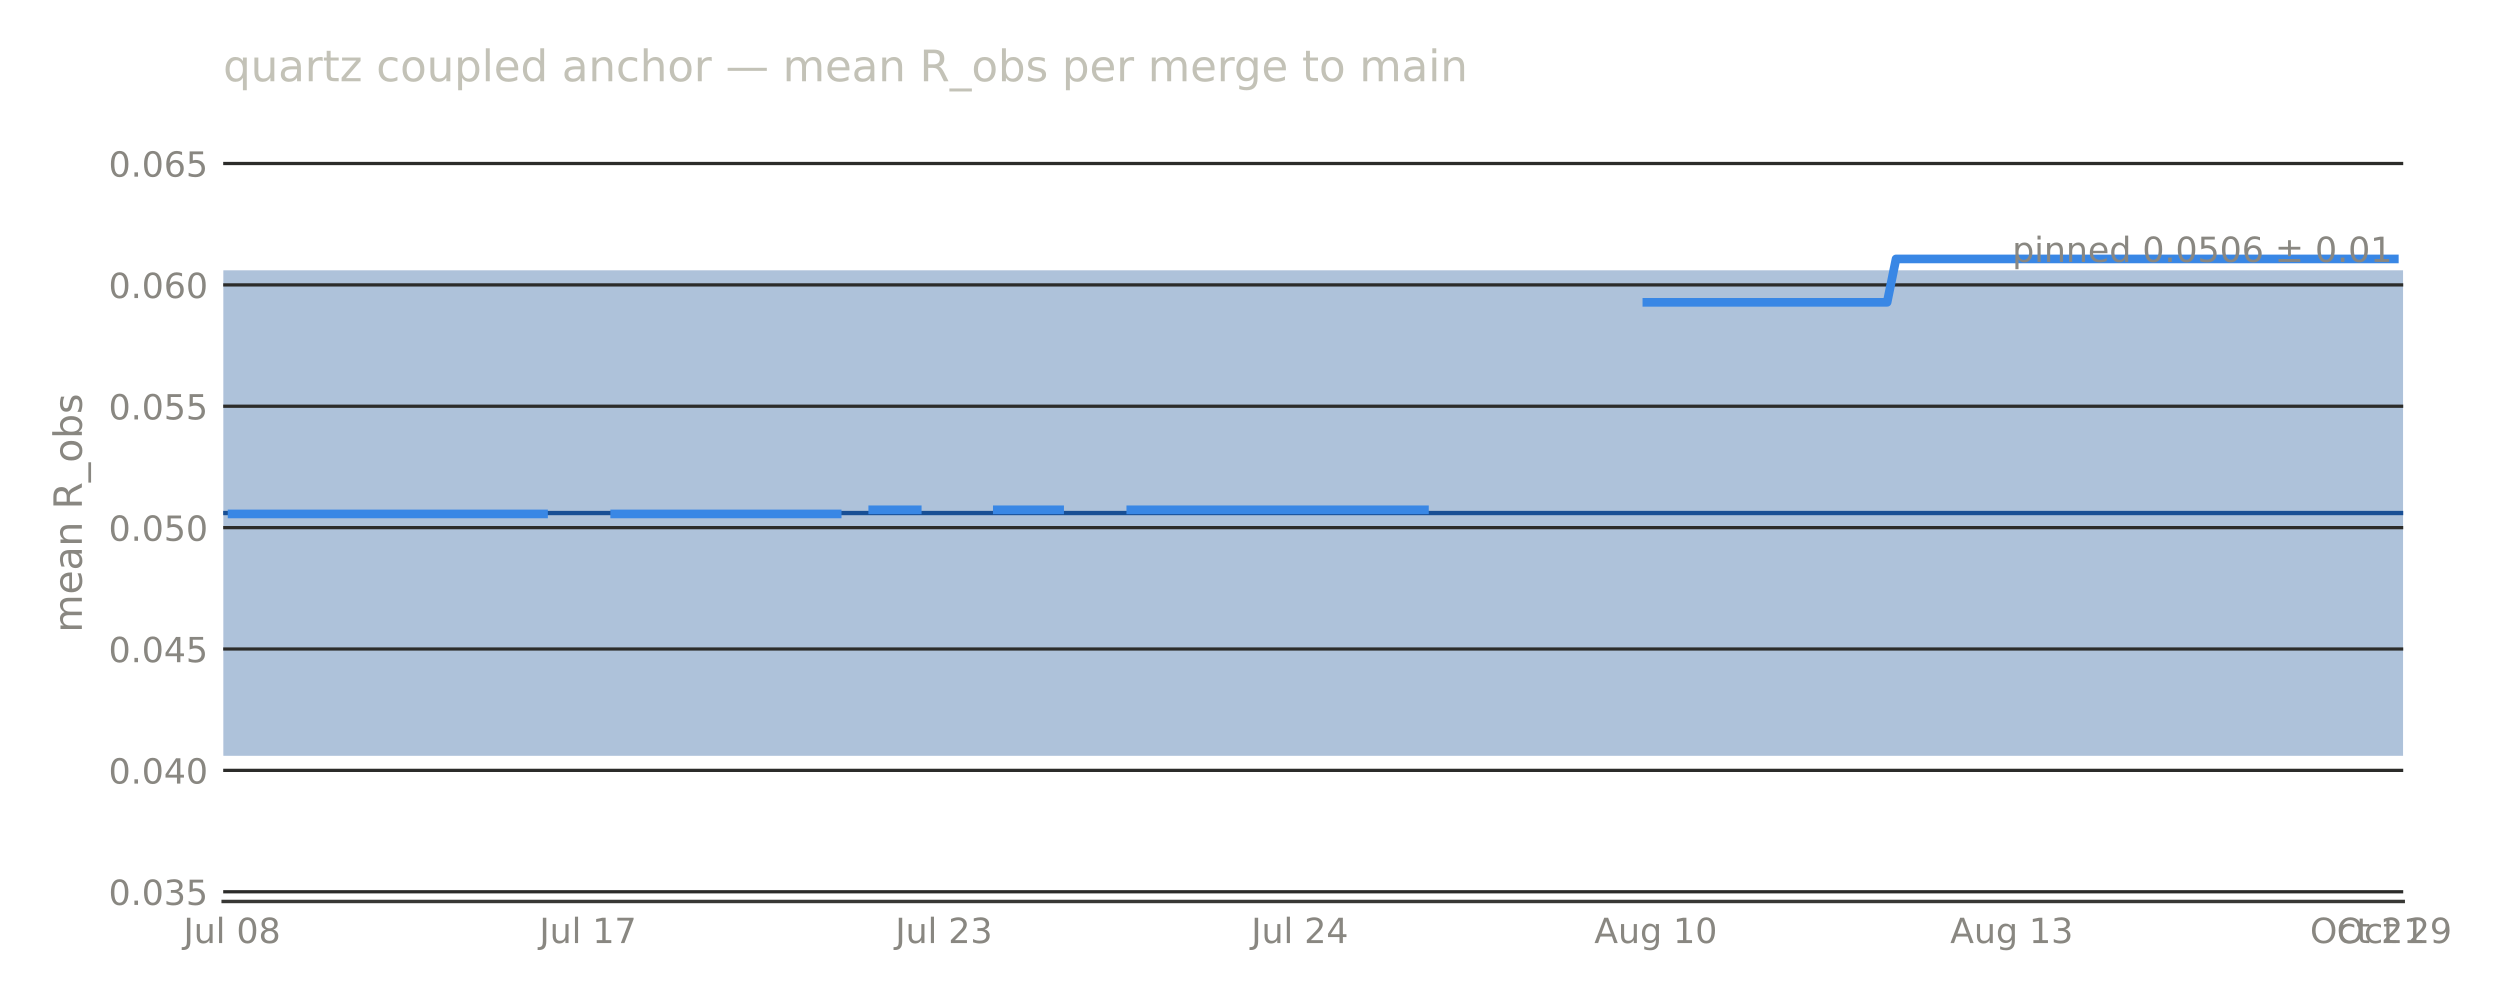
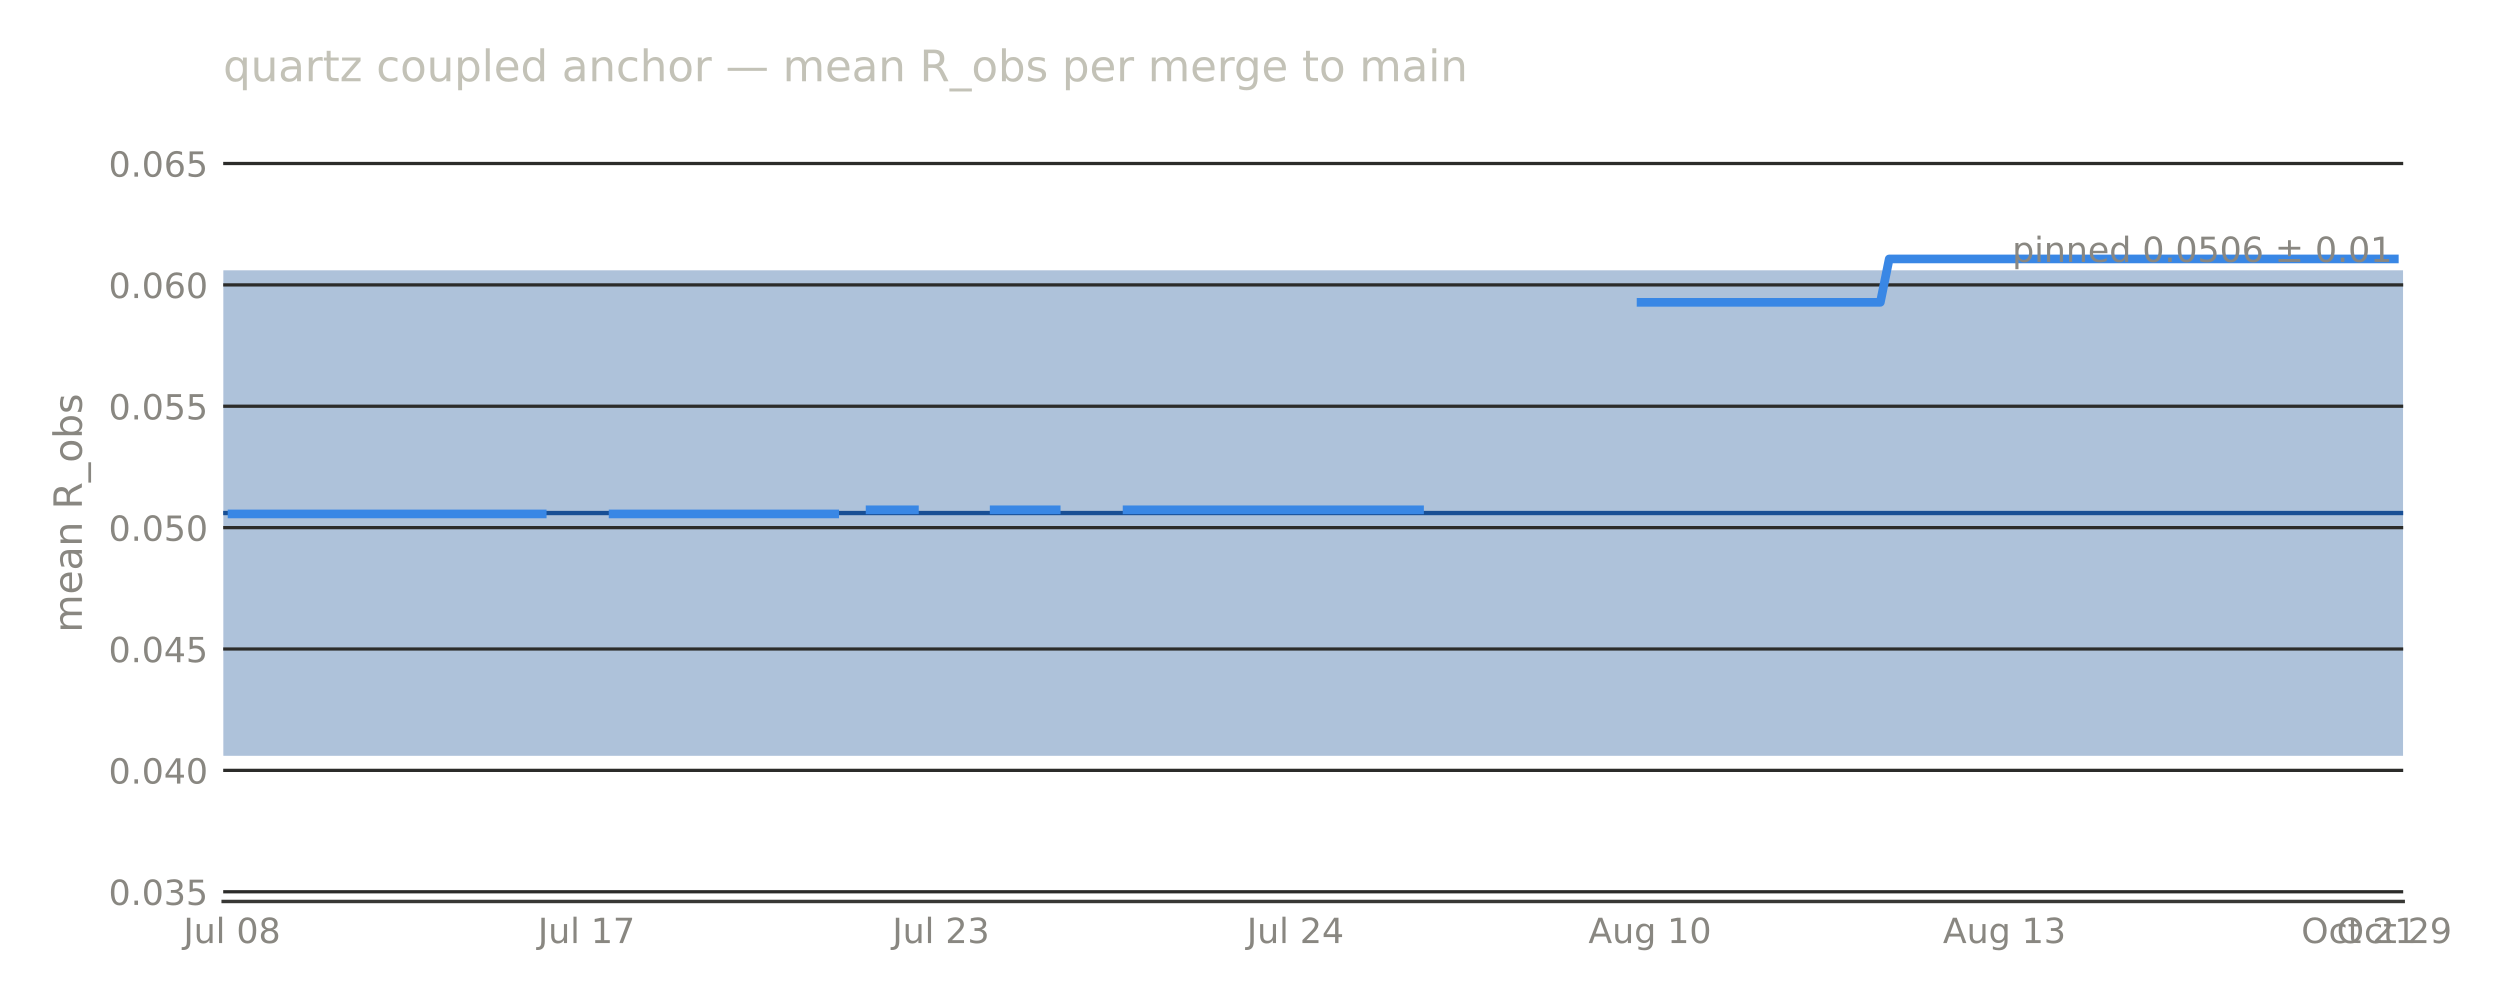
<svg xmlns="http://www.w3.org/2000/svg" width="576pt" height="230.4pt" viewBox="0 0 576 230.4" version="1.1">
  <defs>
    <style type="text/css">*{stroke-linejoin: round; stroke-linecap: butt}</style>
  </defs>
  <g id="figure_1">
    <g id="patch_1">
      <path d="M 0 230.4  L 576 230.4  L 576 0  L 0 0  L 0 230.4  z " style="fill: none; opacity: 0" />
    </g>
    <g id="axes_1">
      <g id="patch_2">
-         <path d="M 51.422 207.698  L 553.702 207.698  L 553.702 28.72  L 51.422 28.72  L 51.422 207.698  z " style="fill: none" />
+         <path d="M 51.422 207.698  L 553.695 207.698  L 553.695 28.72  L 51.422 28.72  L 51.422 207.698  z " style="fill: none" />
      </g>
      <g id="patch_3">
-         <path d="M 51.422 174.14  L 553.702 174.14  L 553.702 62.278  L 51.422 62.278  z " clip-path="url(#p2b10f6b2d8)" style="fill: #184f95; opacity: 0.35" />
+         <path d="M 51.422 174.14  L 553.695 174.14  L 553.695 62.278  L 51.422 62.278  z " clip-path="url(#p1acc44017b)" style="fill: #184f95; opacity: 0.35" />
      </g>
      <g id="matplotlib.axis_1">
        <g id="xtick_1">
          <g id="line2d_1" />
          <g id="text_1">
-             <text style="font-size: 8px; font-family: 'DejaVu Sans', 'Bitstream Vera Sans', 'Computer Modern Sans Serif', 'Lucida Grande', 'Verdana', 'Geneva', 'Lucid', 'Arial', 'Helvetica', 'Avant Garde', sans-serif; text-anchor: middle; fill: #898781" x="53.472" y="217.277" transform="rotate(-0 53.47223 217.2769)">Jul 08</text>
+             <text style="font-size: 8px; font-family: 'DejaVu Sans', 'Bitstream Vera Sans', 'Computer Modern Sans Serif', 'Lucida Grande', 'Verdana', 'Geneva', 'Lucid', 'Arial', 'Helvetica', 'Avant Garde', sans-serif; text-anchor: middle; fill: #898781" x="53.464" y="217.277" transform="rotate(-0 53.46387 217.2769)">Jul 08</text>
          </g>
        </g>
        <g id="xtick_2">
          <g id="line2d_2" />
          <g id="text_2">
-             <text style="font-size: 8px; font-family: 'DejaVu Sans', 'Bitstream Vera Sans', 'Computer Modern Sans Serif', 'Lucida Grande', 'Verdana', 'Geneva', 'Lucid', 'Arial', 'Helvetica', 'Avant Garde', sans-serif; text-anchor: middle; fill: #898781" x="135.477" y="217.277" transform="rotate(-0 135.4771 217.2769)">Jul 17</text>
+             <text style="font-size: 8px; font-family: 'DejaVu Sans', 'Bitstream Vera Sans', 'Computer Modern Sans Serif', 'Lucida Grande', 'Verdana', 'Geneva', 'Lucid', 'Arial', 'Helvetica', 'Avant Garde', sans-serif; text-anchor: middle; fill: #898781" x="135.134" y="217.277" transform="rotate(-0 135.1342 217.2769)">Jul 17</text>
          </g>
        </g>
        <g id="xtick_3">
          <g id="line2d_3" />
          <g id="text_3">
-             <text style="font-size: 8px; font-family: 'DejaVu Sans', 'Bitstream Vera Sans', 'Computer Modern Sans Serif', 'Lucida Grande', 'Verdana', 'Geneva', 'Lucid', 'Arial', 'Helvetica', 'Avant Garde', sans-serif; text-anchor: middle; fill: #898781" x="217.482" y="217.277" transform="rotate(-0 217.482 217.2769)">Jul 23</text>
+             <text style="font-size: 8px; font-family: 'DejaVu Sans', 'Bitstream Vera Sans', 'Computer Modern Sans Serif', 'Lucida Grande', 'Verdana', 'Geneva', 'Lucid', 'Arial', 'Helvetica', 'Avant Garde', sans-serif; text-anchor: middle; fill: #898781" x="216.805" y="217.277" transform="rotate(-0 216.8045 217.2769)">Jul 23</text>
          </g>
        </g>
        <g id="xtick_4">
          <g id="line2d_4" />
          <g id="text_4">
-             <text style="font-size: 8px; font-family: 'DejaVu Sans', 'Bitstream Vera Sans', 'Computer Modern Sans Serif', 'Lucida Grande', 'Verdana', 'Geneva', 'Lucid', 'Arial', 'Helvetica', 'Avant Garde', sans-serif; text-anchor: middle; fill: #898781" x="299.487" y="217.277" transform="rotate(-0 299.4869 217.2769)">Jul 24</text>
+             <text style="font-size: 8px; font-family: 'DejaVu Sans', 'Bitstream Vera Sans', 'Computer Modern Sans Serif', 'Lucida Grande', 'Verdana', 'Geneva', 'Lucid', 'Arial', 'Helvetica', 'Avant Garde', sans-serif; text-anchor: middle; fill: #898781" x="298.475" y="217.277" transform="rotate(-0 298.4749 217.2769)">Jul 24</text>
          </g>
        </g>
        <g id="xtick_5">
          <g id="line2d_5" />
          <g id="text_5">
-             <text style="font-size: 8px; font-family: 'DejaVu Sans', 'Bitstream Vera Sans', 'Computer Modern Sans Serif', 'Lucida Grande', 'Verdana', 'Geneva', 'Lucid', 'Arial', 'Helvetica', 'Avant Garde', sans-serif; text-anchor: middle; fill: #898781" x="381.492" y="217.276" transform="rotate(-0 381.4918 217.2763)">Aug 10</text>
+             <text style="font-size: 8px; font-family: 'DejaVu Sans', 'Bitstream Vera Sans', 'Computer Modern Sans Serif', 'Lucida Grande', 'Verdana', 'Geneva', 'Lucid', 'Arial', 'Helvetica', 'Avant Garde', sans-serif; text-anchor: middle; fill: #898781" x="380.145" y="217.276" transform="rotate(-0 380.1452 217.2763)">Aug 10</text>
          </g>
        </g>
        <g id="xtick_6">
          <g id="line2d_6" />
          <g id="text_6">
-             <text style="font-size: 8px; font-family: 'DejaVu Sans', 'Bitstream Vera Sans', 'Computer Modern Sans Serif', 'Lucida Grande', 'Verdana', 'Geneva', 'Lucid', 'Arial', 'Helvetica', 'Avant Garde', sans-serif; text-anchor: middle; fill: #898781" x="463.497" y="217.276" transform="rotate(-0 463.4967 217.2763)">Aug 13</text>
+             <text style="font-size: 8px; font-family: 'DejaVu Sans', 'Bitstream Vera Sans', 'Computer Modern Sans Serif', 'Lucida Grande', 'Verdana', 'Geneva', 'Lucid', 'Arial', 'Helvetica', 'Avant Garde', sans-serif; text-anchor: middle; fill: #898781" x="461.816" y="217.276" transform="rotate(-0 461.8155 217.2763)">Aug 13</text>
          </g>
        </g>
        <g id="xtick_7">
          <g id="line2d_7" />
          <g id="text_7">
-             <text style="font-size: 8px; font-family: 'DejaVu Sans', 'Bitstream Vera Sans', 'Computer Modern Sans Serif', 'Lucida Grande', 'Verdana', 'Geneva', 'Lucid', 'Arial', 'Helvetica', 'Avant Garde', sans-serif; text-anchor: middle; fill: #898781" x="545.502" y="217.276" transform="rotate(-0 545.5016 217.2763)">Oct 21</text>
+             <text style="font-size: 8px; font-family: 'DejaVu Sans', 'Bitstream Vera Sans', 'Computer Modern Sans Serif', 'Lucida Grande', 'Verdana', 'Geneva', 'Lucid', 'Arial', 'Helvetica', 'Avant Garde', sans-serif; text-anchor: middle; fill: #898781" x="543.486" y="217.276" transform="rotate(-0 543.4858 217.2763)">Oct 21</text>
          </g>
        </g>
        <g id="xtick_8">
          <g id="line2d_8" />
          <g id="text_8">
-             <text style="font-size: 8px; font-family: 'DejaVu Sans', 'Bitstream Vera Sans', 'Computer Modern Sans Serif', 'Lucida Grande', 'Verdana', 'Geneva', 'Lucid', 'Arial', 'Helvetica', 'Avant Garde', sans-serif; text-anchor: middle; fill: #898781" x="551.652" y="217.276" transform="rotate(-0 551.6519 217.2763)">Oct 29</text>
+             <text style="font-size: 8px; font-family: 'DejaVu Sans', 'Bitstream Vera Sans', 'Computer Modern Sans Serif', 'Lucida Grande', 'Verdana', 'Geneva', 'Lucid', 'Arial', 'Helvetica', 'Avant Garde', sans-serif; text-anchor: middle; fill: #898781" x="551.653" y="217.276" transform="rotate(-0 551.6529 217.2763)">Oct 29</text>
          </g>
        </g>
      </g>
      <g id="matplotlib.axis_2">
        <g id="ytick_1">
          <g id="line2d_9">
-             <path d="M 51.422 205.461  L 553.702 205.461  " clip-path="url(#p2b10f6b2d8)" style="fill: none; stroke: #2c2c2a; stroke-width: 0.75; stroke-linecap: square" />
+             <path d="M 51.422 205.461  L 553.695 205.461  " clip-path="url(#p1acc44017b)" style="fill: none; stroke: #2c2c2a; stroke-width: 0.75; stroke-linecap: square" />
          </g>
          <g id="line2d_10" />
          <g id="text_9">
            <text style="font-size: 8px; font-family: 'DejaVu Sans', 'Bitstream Vera Sans', 'Computer Modern Sans Serif', 'Lucida Grande', 'Verdana', 'Geneva', 'Lucid', 'Arial', 'Helvetica', 'Avant Garde', sans-serif; text-anchor: end; fill: #898781" x="47.922" y="208.5" transform="rotate(-0 47.92211 208.5)">0.035</text>
          </g>
        </g>
        <g id="ytick_2">
          <g id="line2d_11">
-             <path d="M 51.422 177.496  L 553.702 177.496  " clip-path="url(#p2b10f6b2d8)" style="fill: none; stroke: #2c2c2a; stroke-width: 0.75; stroke-linecap: square" />
+             <path d="M 51.422 177.496  L 553.695 177.496  " clip-path="url(#p1acc44017b)" style="fill: none; stroke: #2c2c2a; stroke-width: 0.75; stroke-linecap: square" />
          </g>
          <g id="line2d_12" />
          <g id="text_10">
            <text style="font-size: 8px; font-family: 'DejaVu Sans', 'Bitstream Vera Sans', 'Computer Modern Sans Serif', 'Lucida Grande', 'Verdana', 'Geneva', 'Lucid', 'Arial', 'Helvetica', 'Avant Garde', sans-serif; text-anchor: end; fill: #898781" x="47.922" y="180.535" transform="rotate(-0 47.92211 180.5346)">0.040</text>
          </g>
        </g>
        <g id="ytick_3">
          <g id="line2d_13">
-             <path d="M 51.422 149.53  L 553.702 149.53  " clip-path="url(#p2b10f6b2d8)" style="fill: none; stroke: #2c2c2a; stroke-width: 0.75; stroke-linecap: square" />
+             <path d="M 51.422 149.53  L 553.695 149.53  " clip-path="url(#p1acc44017b)" style="fill: none; stroke: #2c2c2a; stroke-width: 0.75; stroke-linecap: square" />
          </g>
          <g id="line2d_14" />
          <g id="text_11">
            <text style="font-size: 8px; font-family: 'DejaVu Sans', 'Bitstream Vera Sans', 'Computer Modern Sans Serif', 'Lucida Grande', 'Verdana', 'Geneva', 'Lucid', 'Arial', 'Helvetica', 'Avant Garde', sans-serif; text-anchor: end; fill: #898781" x="47.922" y="152.569" transform="rotate(-0 47.92211 152.5693)">0.045</text>
          </g>
        </g>
        <g id="ytick_4">
          <g id="line2d_15">
-             <path d="M 51.422 121.565  L 553.702 121.565  " clip-path="url(#p2b10f6b2d8)" style="fill: none; stroke: #2c2c2a; stroke-width: 0.75; stroke-linecap: square" />
+             <path d="M 51.422 121.565  L 553.695 121.565  " clip-path="url(#p1acc44017b)" style="fill: none; stroke: #2c2c2a; stroke-width: 0.75; stroke-linecap: square" />
          </g>
          <g id="line2d_16" />
          <g id="text_12">
            <text style="font-size: 8px; font-family: 'DejaVu Sans', 'Bitstream Vera Sans', 'Computer Modern Sans Serif', 'Lucida Grande', 'Verdana', 'Geneva', 'Lucid', 'Arial', 'Helvetica', 'Avant Garde', sans-serif; text-anchor: end; fill: #898781" x="47.922" y="124.604" transform="rotate(-0 47.92211 124.604)">0.050</text>
          </g>
        </g>
        <g id="ytick_5">
          <g id="line2d_17">
-             <path d="M 51.422 93.6  L 553.702 93.6  " clip-path="url(#p2b10f6b2d8)" style="fill: none; stroke: #2c2c2a; stroke-width: 0.75; stroke-linecap: square" />
+             <path d="M 51.422 93.6  L 553.695 93.6  " clip-path="url(#p1acc44017b)" style="fill: none; stroke: #2c2c2a; stroke-width: 0.75; stroke-linecap: square" />
          </g>
          <g id="line2d_18" />
          <g id="text_13">
            <text style="font-size: 8px; font-family: 'DejaVu Sans', 'Bitstream Vera Sans', 'Computer Modern Sans Serif', 'Lucida Grande', 'Verdana', 'Geneva', 'Lucid', 'Arial', 'Helvetica', 'Avant Garde', sans-serif; text-anchor: end; fill: #898781" x="47.922" y="96.639" transform="rotate(-0 47.92211 96.63863)">0.055</text>
          </g>
        </g>
        <g id="ytick_6">
          <g id="line2d_19">
-             <path d="M 51.422 65.634  L 553.702 65.634  " clip-path="url(#p2b10f6b2d8)" style="fill: none; stroke: #2c2c2a; stroke-width: 0.75; stroke-linecap: square" />
+             <path d="M 51.422 65.634  L 553.695 65.634  " clip-path="url(#p1acc44017b)" style="fill: none; stroke: #2c2c2a; stroke-width: 0.75; stroke-linecap: square" />
          </g>
          <g id="line2d_20" />
          <g id="text_14">
            <text style="font-size: 8px; font-family: 'DejaVu Sans', 'Bitstream Vera Sans', 'Computer Modern Sans Serif', 'Lucida Grande', 'Verdana', 'Geneva', 'Lucid', 'Arial', 'Helvetica', 'Avant Garde', sans-serif; text-anchor: end; fill: #898781" x="47.922" y="68.673" transform="rotate(-0 47.92211 68.6733)">0.060</text>
          </g>
        </g>
        <g id="ytick_7">
          <g id="line2d_21">
-             <path d="M 51.422 37.669  L 553.702 37.669  " clip-path="url(#p2b10f6b2d8)" style="fill: none; stroke: #2c2c2a; stroke-width: 0.75; stroke-linecap: square" />
+             <path d="M 51.422 37.669  L 553.695 37.669  " clip-path="url(#p1acc44017b)" style="fill: none; stroke: #2c2c2a; stroke-width: 0.75; stroke-linecap: square" />
          </g>
          <g id="line2d_22" />
          <g id="text_15">
            <text style="font-size: 8px; font-family: 'DejaVu Sans', 'Bitstream Vera Sans', 'Computer Modern Sans Serif', 'Lucida Grande', 'Verdana', 'Geneva', 'Lucid', 'Arial', 'Helvetica', 'Avant Garde', sans-serif; text-anchor: end; fill: #898781" x="47.922" y="40.708" transform="rotate(-0 47.92211 40.70797)">0.065</text>
          </g>
        </g>
        <g id="text_16">
          <text style="font-size: 9px; font-family: 'DejaVu Sans', 'Bitstream Vera Sans', 'Computer Modern Sans Serif', 'Lucida Grande', 'Verdana', 'Geneva', 'Lucid', 'Arial', 'Helvetica', 'Avant Garde', sans-serif; text-anchor: middle; fill: #898781" x="18.858" y="118.209" transform="rotate(-90 18.8575 118.2091)">mean R_obs</text>
        </g>
      </g>
      <g id="line2d_23">
-         <path d="M 51.422 118.209  L 553.702 118.209  " clip-path="url(#p2b10f6b2d8)" style="fill: none; stroke: #184f95; stroke-linecap: square" />
+         <path d="M 51.422 118.209  L 553.695 118.209  " clip-path="url(#p1acc44017b)" style="fill: none; stroke: #184f95; stroke-linecap: square" />
      </g>
      <g id="patch_4">
-         <path d="M 51.422 207.698  L 553.702 207.698  " style="fill: none; stroke: #383835; stroke-width: 0.8; stroke-linejoin: miter; stroke-linecap: square" />
+         <path d="M 51.422 207.698  L 553.695 207.698  " style="fill: none; stroke: #383835; stroke-width: 0.8; stroke-linejoin: miter; stroke-linecap: square" />
      </g>
      <g id="line2d_24">
-         <path d="M 53.472 118.409  L 125.227 118.409  M 141.627 118.409  L 192.881 118.409  M 201.081 117.455  L 211.332 117.455  M 229.783 117.455  L 244.134 117.455  M 260.535 117.455  L 328.189 117.455  M 379.442 69.652  L 434.795 69.652  L 436.845 59.661  L 551.652 59.661  L 551.652 59.661  " clip-path="url(#p2b10f6b2d8)" style="fill: none; stroke: #3987e5; stroke-width: 2; stroke-linecap: square" />
+         <path d="M 53.464 118.409  L 124.925 118.409  M 141.259 118.409  L 192.303 118.409  M 200.47 117.455  L 210.679 117.455  M 229.055 117.455  L 243.347 117.455  M 259.681 117.455  L 327.059 117.455  M 378.103 69.652  L 433.231 69.652  L 435.273 59.661  L 551.653 59.66  L 551.653 59.66  " clip-path="url(#p1acc44017b)" style="fill: none; stroke: #3987e5; stroke-width: 2; stroke-linecap: square" />
      </g>
      <g id="text_17">
-         <text style="font-size: 8px; font-family: 'DejaVu Sans', 'Bitstream Vera Sans', 'Computer Modern Sans Serif', 'Lucida Grande', 'Verdana', 'Geneva', 'Lucid', 'Arial', 'Helvetica', 'Avant Garde', sans-serif; text-anchor: end; fill: #898781" x="551.191" y="60.357" transform="rotate(-0 551.1906 60.35652)">pinned 0.0506 ± 0.01</text>
+         <text style="font-size: 8px; font-family: 'DejaVu Sans', 'Bitstream Vera Sans', 'Computer Modern Sans Serif', 'Lucida Grande', 'Verdana', 'Geneva', 'Lucid', 'Arial', 'Helvetica', 'Avant Garde', sans-serif; text-anchor: end; fill: #898781" x="551.183" y="60.357" transform="rotate(-0 551.1833 60.35652)">pinned 0.0506 ± 0.01</text>
      </g>
      <g id="text_18">
        <text style="font-size: 10px; font-family: 'DejaVu Sans', 'Bitstream Vera Sans', 'Computer Modern Sans Serif', 'Lucida Grande', 'Verdana', 'Geneva', 'Lucid', 'Arial', 'Helvetica', 'Avant Garde', sans-serif; text-anchor: start; fill: #c3c2b7" x="51.422" y="18.72" transform="rotate(-0 51.42211 18.72)">quartz coupled anchor — mean R_obs per merge to main</text>
      </g>
    </g>
  </g>
  <defs>
-     <clipPath id="p2b10f6b2d8">
-       <rect x="51.422" y="28.72" width="502.28" height="178.978" />
+     <clipPath id="p1acc44017b">
+       <rect x="51.422" y="28.72" width="502.273" height="178.978" />
    </clipPath>
  </defs>
</svg>
